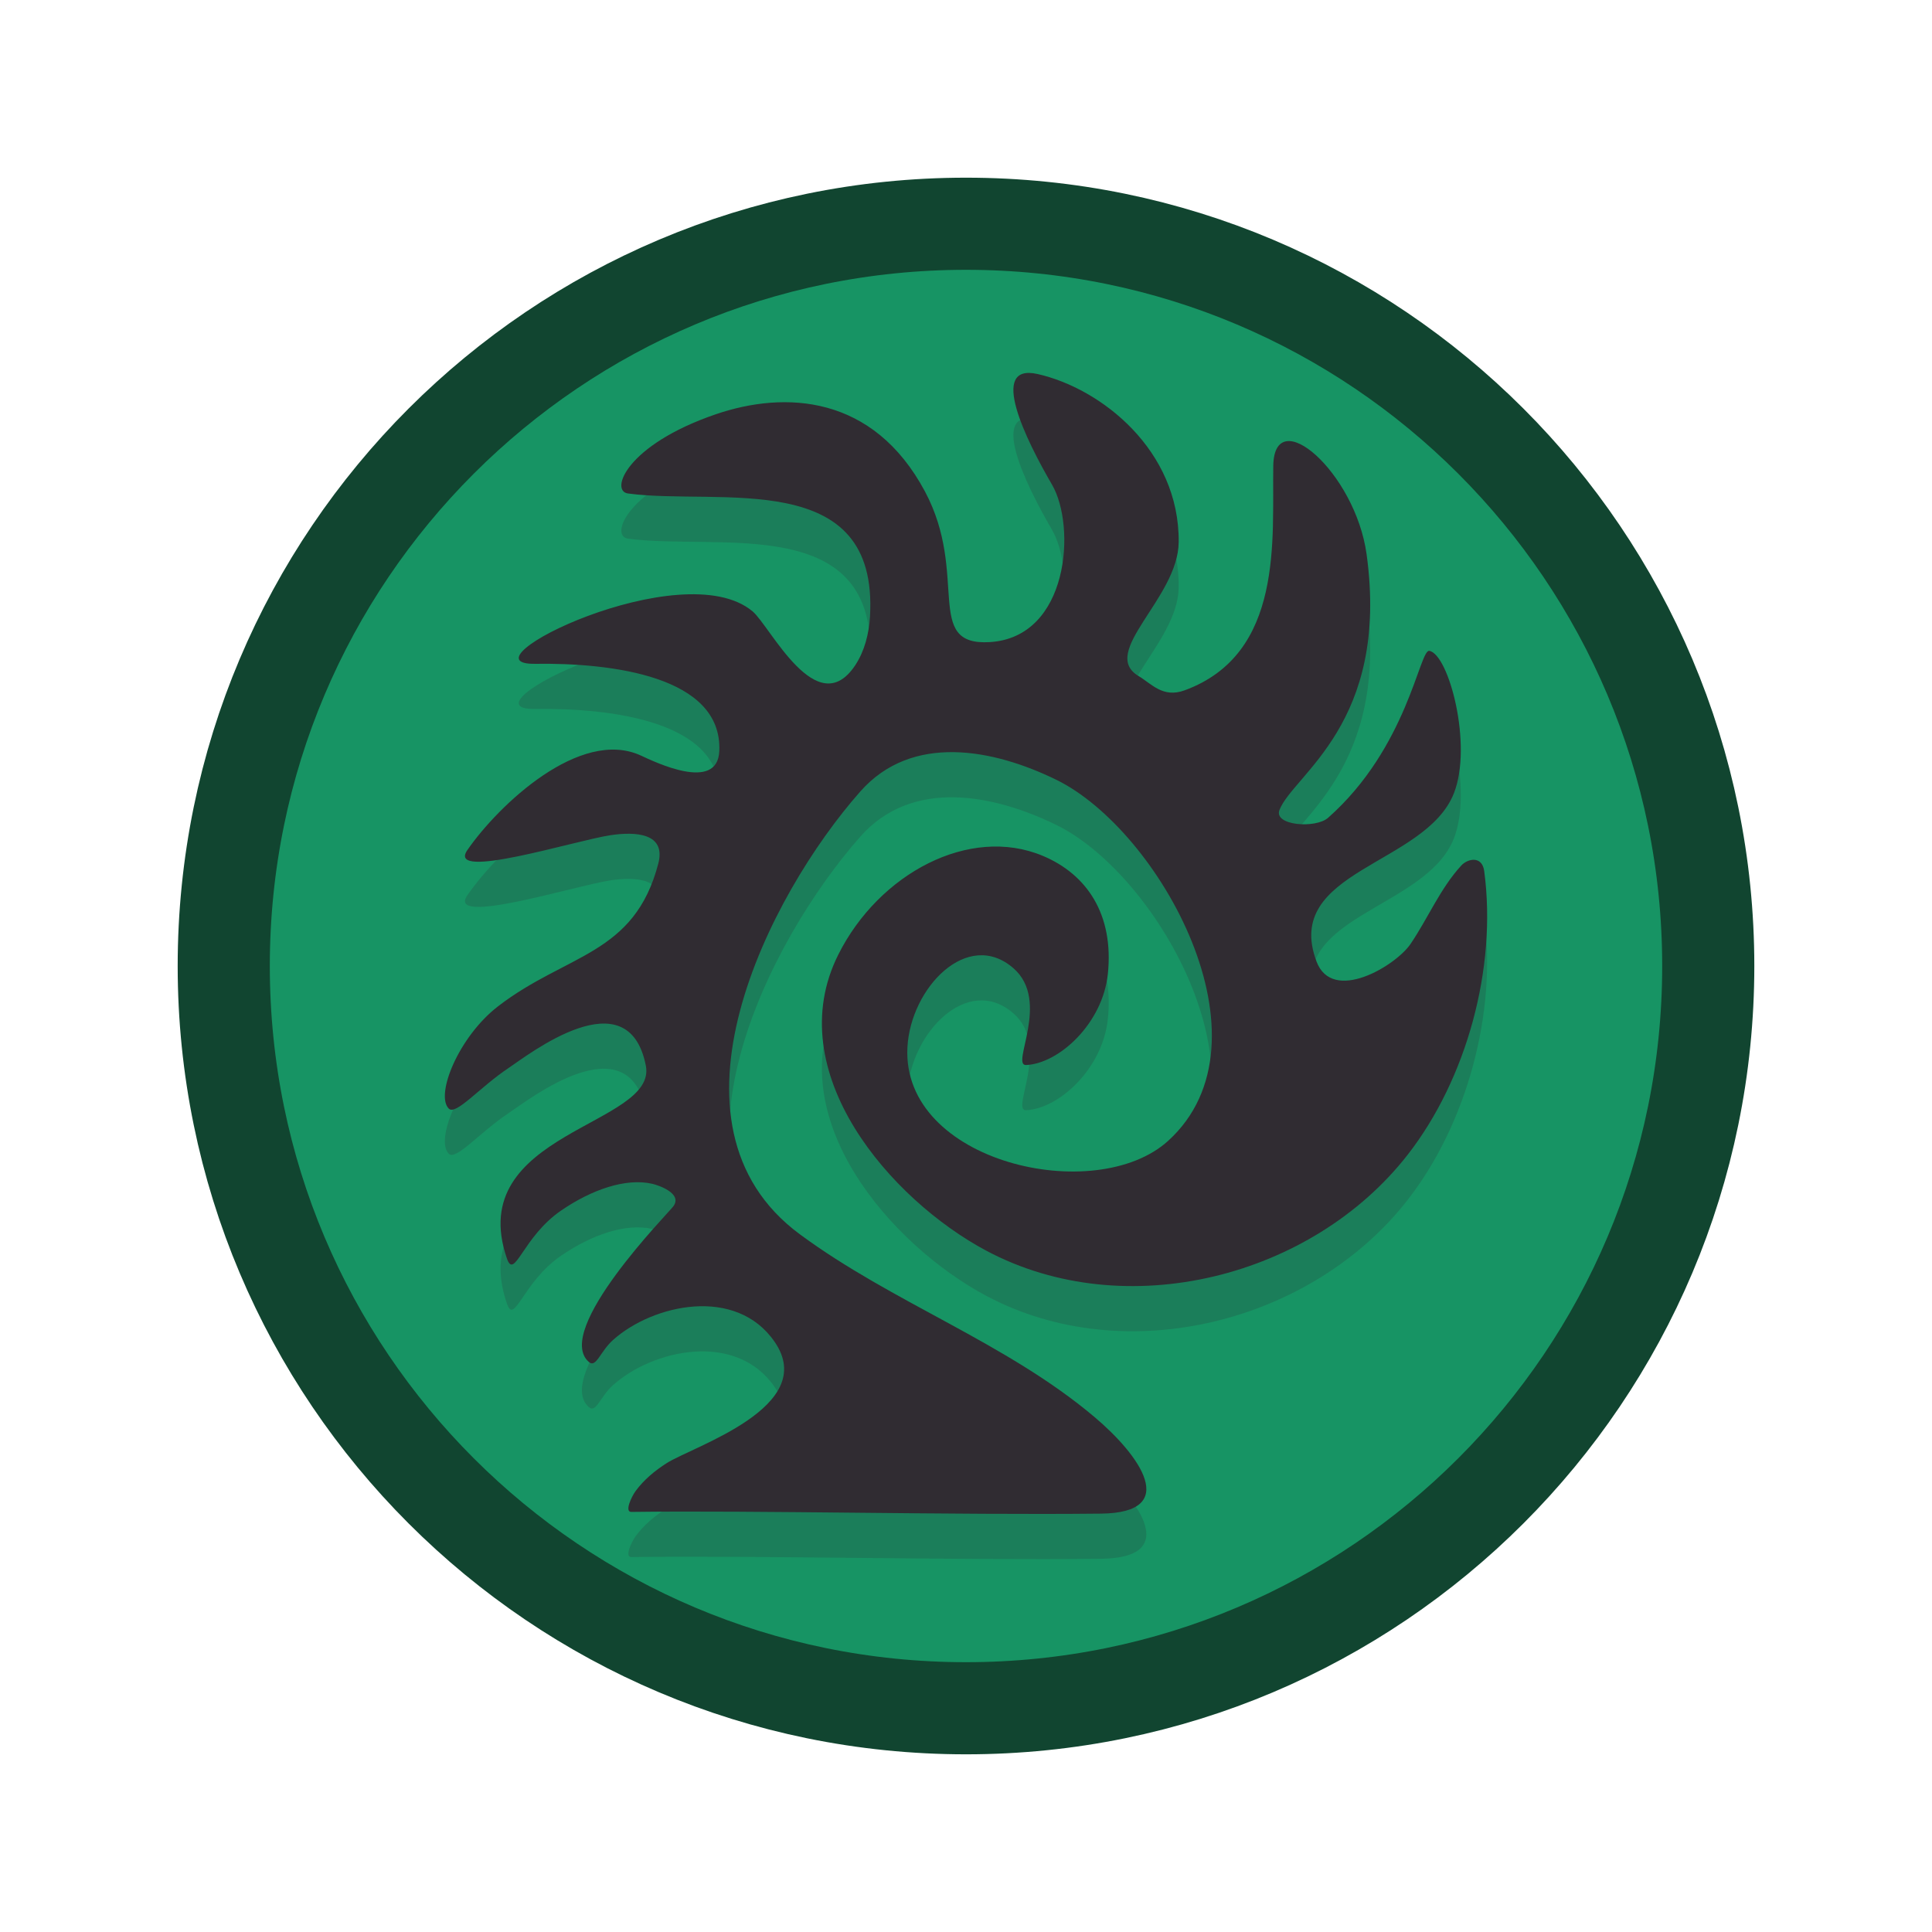
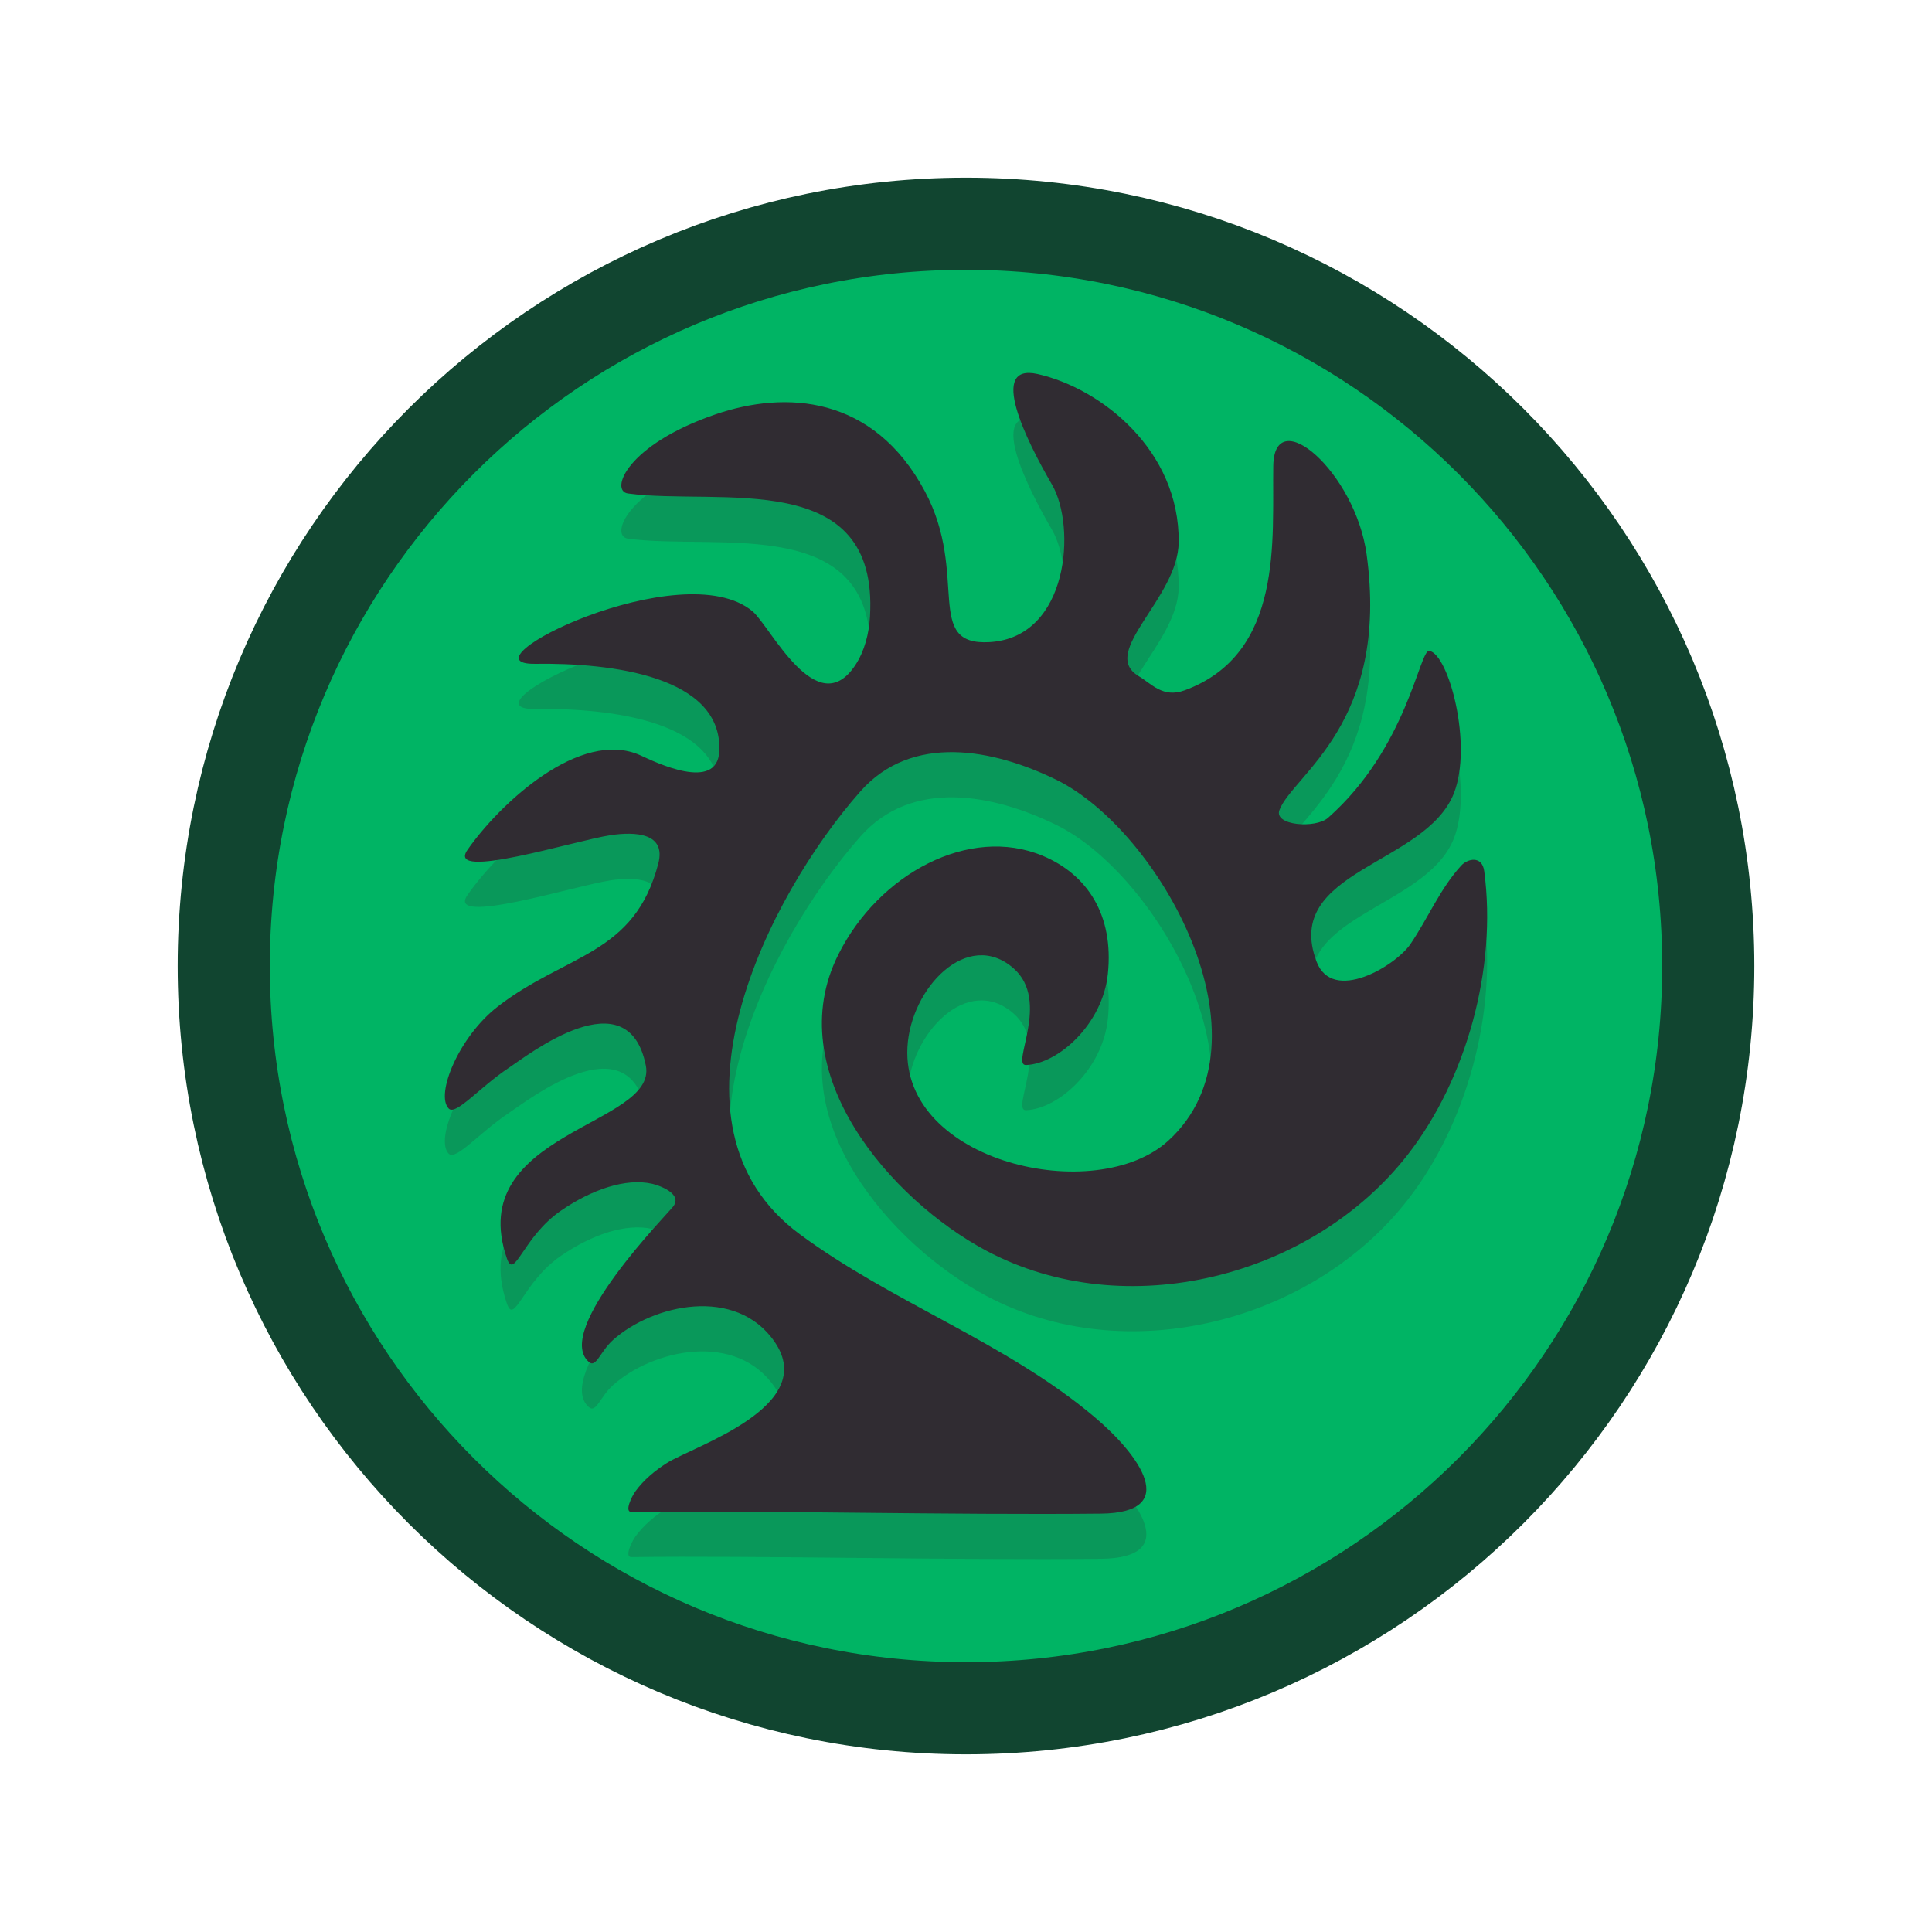
<svg xmlns="http://www.w3.org/2000/svg" width="100%" height="100%" viewBox="0 0 42 42" version="1.1" xml:space="preserve" style="fill-rule:evenodd;clip-rule:evenodd;">
  <g transform="matrix(1,0,0,1,3,3)">
    <g id="MONSTER" transform="matrix(0.949174,0,0,0.949174,1.76912,1.9115)">
      <g>
-         <circle id="svg_4" cx="17.1" cy="16.95" r="17" style="fill:rgb(23,148,100);stroke:rgb(17,69,48);stroke-width:2.11px;" />
+         <circle id="svg_4" cx="17.1" cy="16.95" r="17" style="fill:rgb(0,180,100);stroke:rgb(17,69,48);stroke-width:2.11px;" />
        <g transform="matrix(1.05355,0,0,1.05355,-2.11912,-2.25549)">
          <path d="M21.178,31.116C22.914,31.097 22.024,29.848 21.031,29.012C19.111,27.393 16.647,26.534 14.627,25.041C11.407,22.66 13.95,17.673 15.945,15.417C17.071,14.142 18.845,14.498 20.204,15.162C22.447,16.258 25.013,20.846 22.639,23.01C21.063,24.445 16.837,23.481 16.969,20.979C17.037,19.687 18.277,18.391 19.274,19.26C20.091,19.973 19.206,21.378 19.548,21.364C20.261,21.334 21.213,20.464 21.326,19.383C21.459,18.102 20.88,17.221 19.908,16.815C18.317,16.151 16.349,17.202 15.467,18.962C14.184,21.521 16.612,24.297 18.685,25.401C21.716,27.015 25.769,25.978 27.844,23.314C29.12,21.677 29.79,19.259 29.508,17.15C29.462,16.803 29.144,16.879 29.009,17.027C28.551,17.525 28.285,18.175 27.904,18.735C27.58,19.209 26.208,20.035 25.862,19.113C25.118,17.129 28.228,17.025 28.848,15.458C29.262,14.41 28.738,12.433 28.314,12.36C28.1,12.323 27.844,14.46 26.114,15.989C25.841,16.23 24.924,16.158 25.057,15.819C25.357,15.048 27.457,13.939 26.951,10.261C26.704,8.473 24.944,6.952 24.922,8.339C24.896,9.915 25.161,12.426 22.993,13.219C22.521,13.391 22.278,13.077 21.994,12.908C21.126,12.39 22.855,11.219 22.866,9.997C22.885,8.001 21.184,6.655 19.798,6.342C18.719,6.099 19.545,7.773 20.113,8.749C20.638,9.651 20.485,12.066 18.758,12.17C17.308,12.258 18.318,10.709 17.35,8.895C16.227,6.793 14.31,6.701 12.797,7.219C10.854,7.885 10.496,8.886 10.894,8.939C12.876,9.206 16.348,8.352 16.155,11.614C16.134,11.982 16.038,12.365 15.835,12.672C15,13.932 13.986,11.822 13.602,11.501C12.071,10.22 7.166,12.667 8.877,12.642C10.539,12.618 12.953,12.913 12.879,14.542C12.838,15.442 11.468,14.771 11.17,14.634C9.851,14.032 8.081,15.71 7.403,16.69C6.932,17.372 9.747,16.483 10.512,16.368C11.058,16.286 11.727,16.32 11.553,16.985C11.032,18.98 9.56,18.939 8.07,20.087C7.214,20.747 6.7,22.011 6.998,22.311C7.153,22.466 7.666,21.85 8.299,21.428C8.73,21.141 10.899,19.439 11.282,21.376C11.541,22.686 7.319,22.815 8.261,25.566C8.428,26.054 8.602,25.101 9.442,24.526C10.105,24.072 10.847,23.814 11.422,23.946C11.551,23.975 12.089,24.154 11.879,24.437C11.769,24.586 9.262,27.133 10.043,27.819C10.201,27.958 10.287,27.595 10.566,27.344C11.429,26.567 13.244,26.16 14.083,27.383C15.052,28.795 12.309,29.653 11.736,30.018C11.48,30.181 11.237,30.382 11.058,30.628C10.968,30.752 10.814,31.081 10.968,31.079C13.671,31.043 17.987,31.15 21.178,31.116Z" style="fill:rgb(48,44,50);fill-opacity:0.2;" />
        </g>
        <g transform="matrix(1.05355,0,0,1.05355,-2.11912,-3.28995)">
          <path d="M21.178,31.116C22.914,31.097 22.024,29.848 21.031,29.012C19.111,27.393 16.647,26.534 14.627,25.041C11.407,22.66 13.95,17.673 15.945,15.417C17.071,14.142 18.845,14.498 20.204,15.162C22.447,16.258 25.013,20.846 22.639,23.01C21.063,24.445 16.837,23.481 16.969,20.979C17.037,19.687 18.277,18.391 19.274,19.26C20.091,19.973 19.206,21.378 19.548,21.364C20.261,21.334 21.213,20.464 21.326,19.383C21.459,18.102 20.88,17.221 19.908,16.815C18.317,16.151 16.349,17.202 15.467,18.962C14.184,21.521 16.612,24.297 18.685,25.401C21.716,27.015 25.769,25.978 27.844,23.314C29.12,21.677 29.79,19.259 29.508,17.15C29.462,16.803 29.144,16.879 29.009,17.027C28.551,17.525 28.285,18.175 27.904,18.735C27.58,19.209 26.208,20.035 25.862,19.113C25.118,17.129 28.228,17.025 28.848,15.458C29.262,14.41 28.738,12.433 28.314,12.36C28.1,12.323 27.844,14.46 26.114,15.989C25.841,16.23 24.924,16.158 25.057,15.819C25.357,15.048 27.457,13.939 26.951,10.261C26.704,8.473 24.944,6.952 24.922,8.339C24.896,9.915 25.161,12.426 22.993,13.219C22.521,13.391 22.278,13.077 21.994,12.908C21.126,12.39 22.855,11.219 22.866,9.997C22.885,8.001 21.184,6.655 19.798,6.342C18.719,6.099 19.545,7.773 20.113,8.749C20.638,9.651 20.485,12.066 18.758,12.17C17.308,12.258 18.318,10.709 17.35,8.895C16.227,6.793 14.31,6.701 12.797,7.219C10.854,7.885 10.496,8.886 10.894,8.939C12.876,9.206 16.348,8.352 16.155,11.614C16.134,11.982 16.038,12.365 15.835,12.672C15,13.932 13.986,11.822 13.602,11.501C12.071,10.22 7.166,12.667 8.877,12.642C10.539,12.618 12.953,12.913 12.879,14.542C12.838,15.442 11.468,14.771 11.17,14.634C9.851,14.032 8.081,15.71 7.403,16.69C6.932,17.372 9.747,16.483 10.512,16.368C11.058,16.286 11.727,16.32 11.553,16.985C11.032,18.98 9.56,18.939 8.07,20.087C7.214,20.747 6.7,22.011 6.998,22.311C7.153,22.466 7.666,21.85 8.299,21.428C8.73,21.141 10.899,19.439 11.282,21.376C11.541,22.686 7.319,22.815 8.261,25.566C8.428,26.054 8.602,25.101 9.442,24.526C10.105,24.072 10.847,23.814 11.422,23.946C11.551,23.975 12.089,24.154 11.879,24.437C11.769,24.586 9.262,27.133 10.043,27.819C10.201,27.958 10.287,27.595 10.566,27.344C11.429,26.567 13.244,26.16 14.083,27.383C15.052,28.795 12.309,29.653 11.736,30.018C11.48,30.181 11.237,30.382 11.058,30.628C10.968,30.752 10.814,31.081 10.968,31.079C13.671,31.043 17.987,31.15 21.178,31.116Z" style="fill:rgb(48,44,50);" />
        </g>
      </g>
    </g>
  </g>
</svg>
